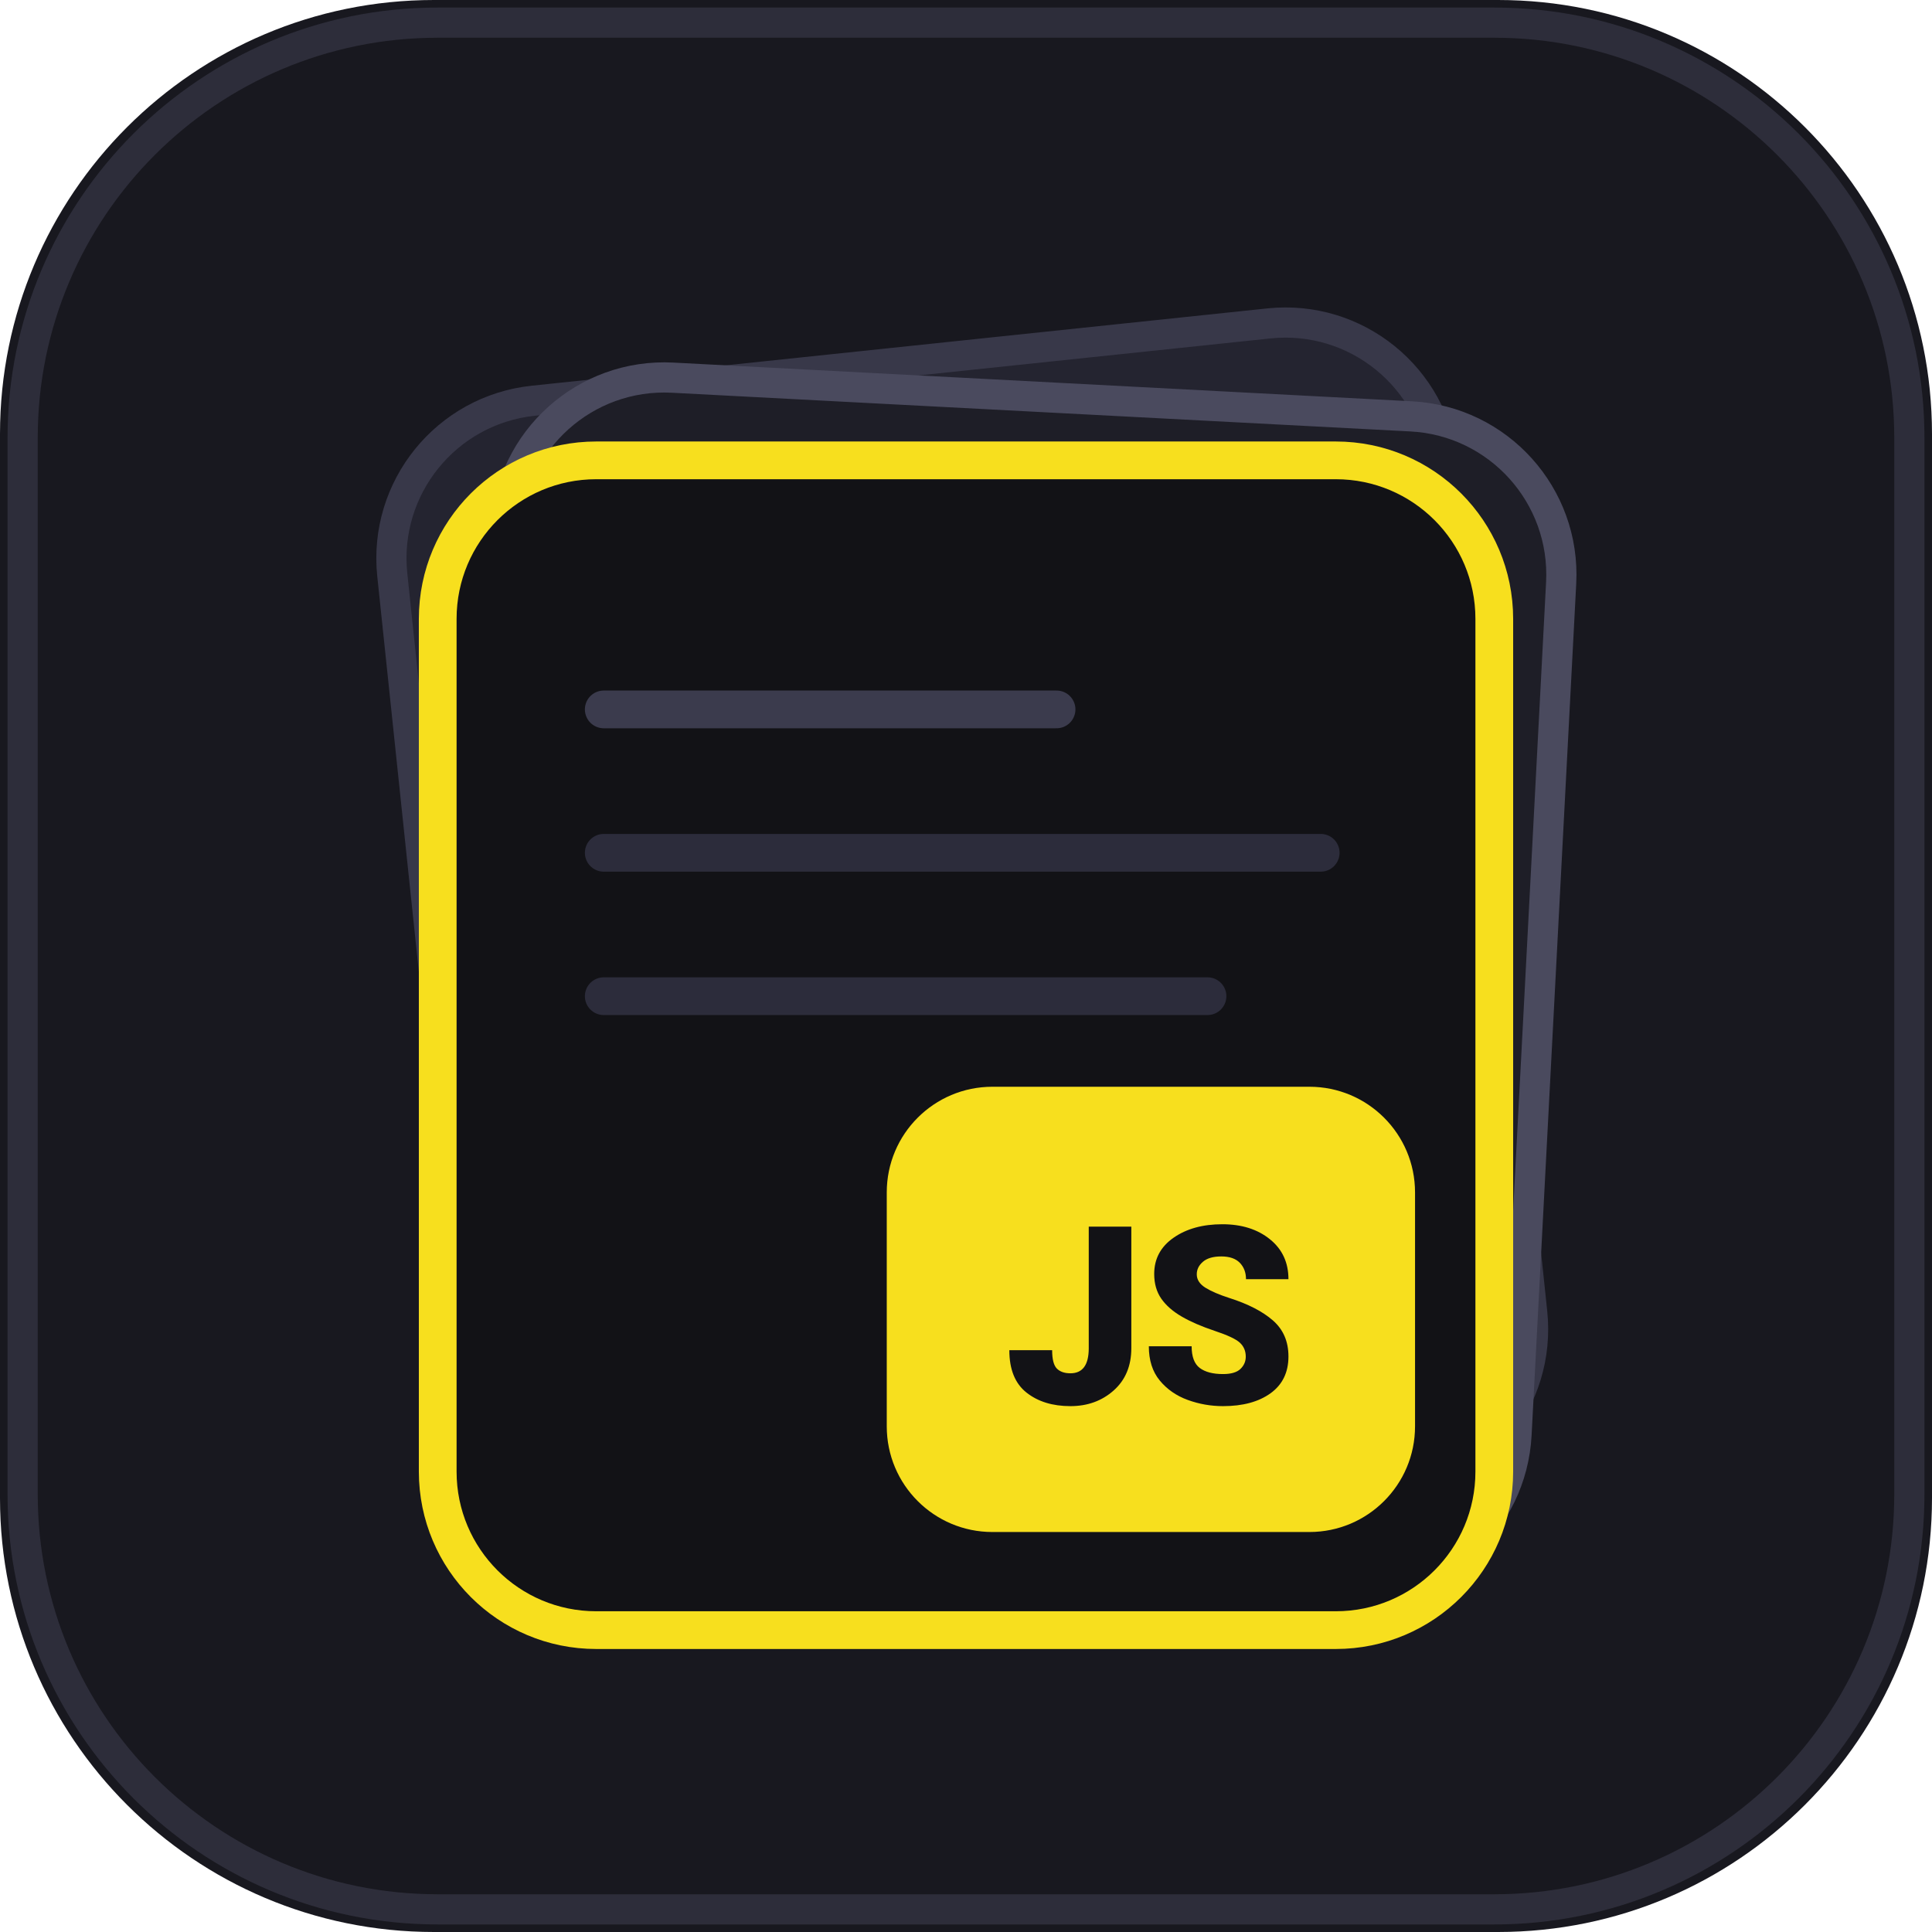
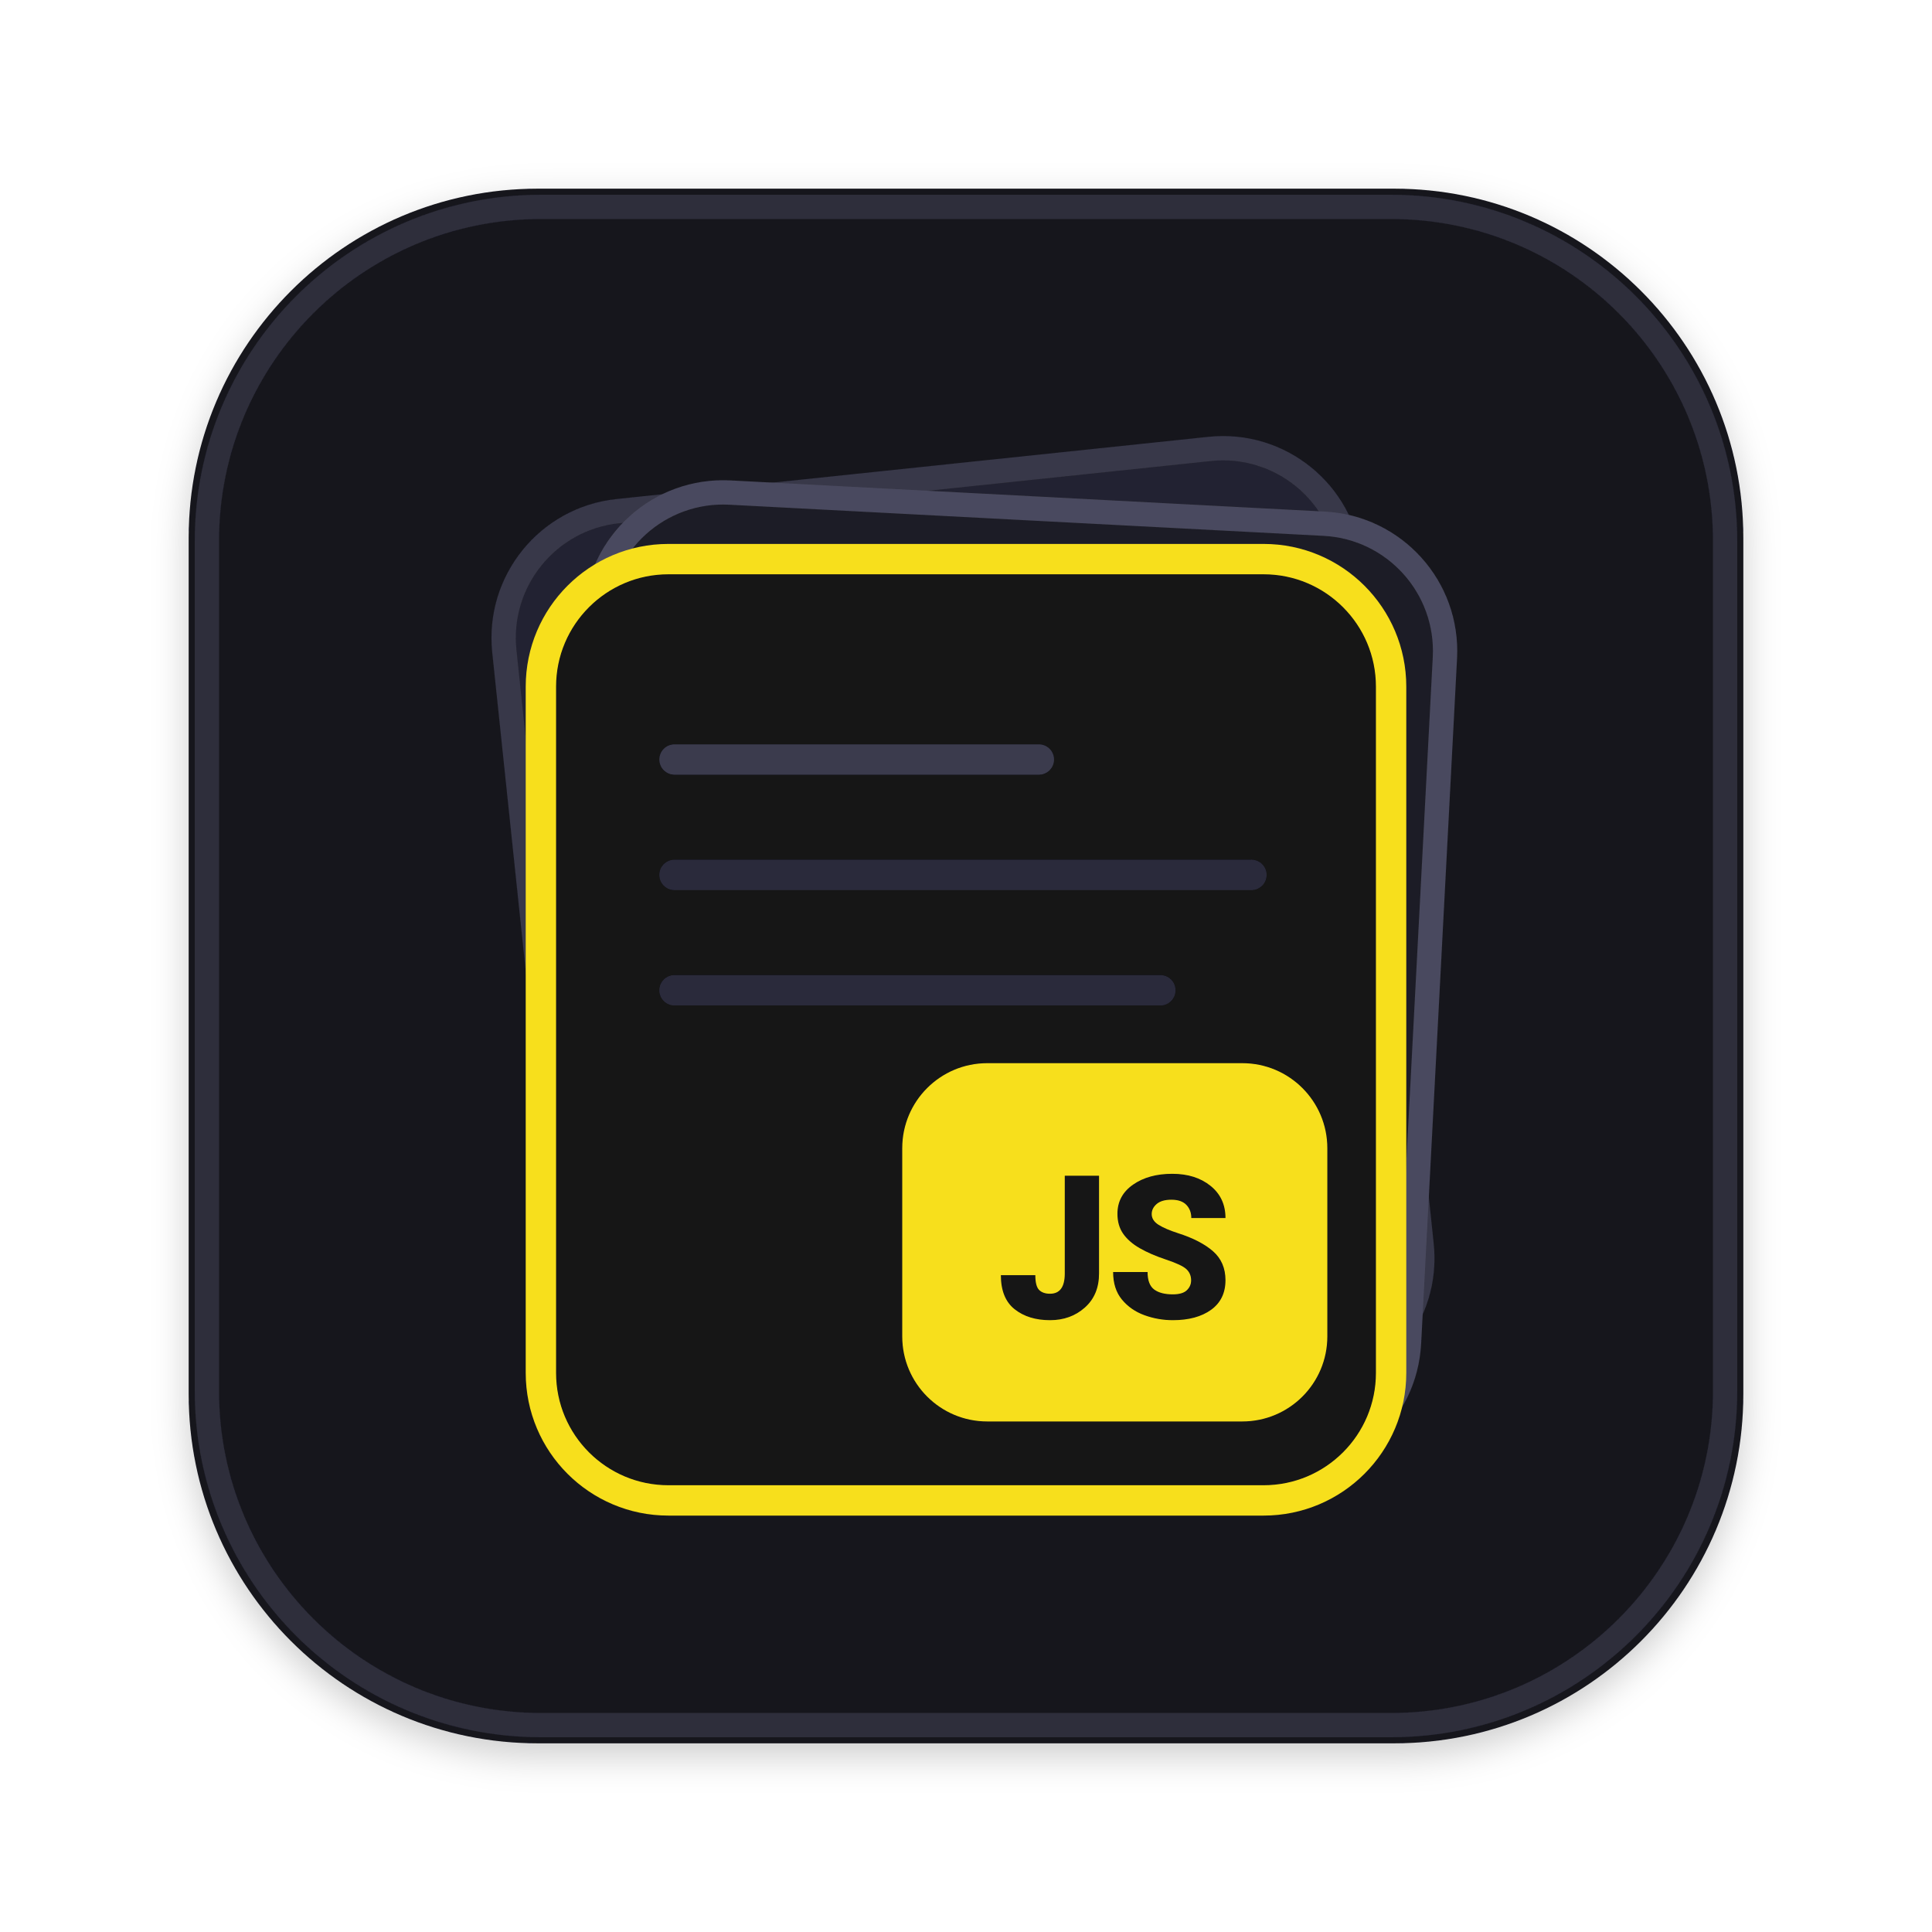
- <svg xmlns="http://www.w3.org/2000/svg" width="512" height="512" viewBox="0 0 512 512" fill="none">
-   <rect width="512" height="512" rx="115" fill="#18181f" />
-   <rect x="6" y="6" width="500" height="500" rx="110" stroke="#2d2d3a" stroke-width="8" />
-   <rect x="115" y="95" width="280" height="310" rx="42" fill="#242430" stroke="#383849" stroke-width="8" transform="rotate(-6 256 250)" />
-   <rect x="128" y="105" width="280" height="310" rx="42" fill="#1e1e27" stroke="#4a4a5e" stroke-width="8" transform="rotate(3 268 260)" />
-   <rect x="116" y="122" width="280" height="310" rx="42" fill="#121216" stroke="#F7DF1E" stroke-width="10" />
-   <line x1="160" y1="188" x2="280" y2="188" stroke="#3b3b4d" stroke-width="10" stroke-linecap="round" />
-   <line x1="160" y1="226" x2="350" y2="226" stroke="#2c2c3b" stroke-width="10" stroke-linecap="round" />
-   <line x1="160" y1="264" x2="320" y2="264" stroke="#2c2c3b" stroke-width="10" stroke-linecap="round" />
-   <rect x="235" y="288" width="140" height="118" rx="28" fill="#F7DF1E" />
-   <text x="305" y="372" font-family="-apple-system, BlinkMacSystemFont, 'SF Pro Display', 'Segoe UI', Roboto, sans-serif" font-weight="900" font-size="66" fill="#121216" text-anchor="middle" letter-spacing="-1">JS</text>
+ <svg xmlns="http://www.w3.org/2000/svg" width="1024" height="1024" viewBox="0 0 1024 1024" fill="none">
+   <defs>
+     <filter id="macDropShadow" x="-10%" y="-10%" width="130%" height="130%">
+       <feDropShadow dx="0" dy="16" stdDeviation="16" flood-color="#000000" flood-opacity="0.35" />
+       <feDropShadow dx="0" dy="4" stdDeviation="6" flood-color="#000000" flood-opacity="0.2" />
+     </filter>
+   </defs>
+   <g filter="url(#macDropShadow)" transform="translate(100, 100) scale(1.609375)">
+     <rect width="512" height="512" rx="115" fill="#18181f" />
+     <rect x="6" y="6" width="500" height="500" rx="110" stroke="#2d2d3a" stroke-width="8" />
+     <rect x="115" y="95" width="280" height="310" rx="42" fill="#242430" stroke="#383849" stroke-width="8" transform="rotate(-6 256 250)" />
+     <rect x="128" y="105" width="280" height="310" rx="42" fill="#1e1e27" stroke="#4a4a5e" stroke-width="8" transform="rotate(3 268 260)" />
+     <rect x="116" y="122" width="280" height="310" rx="42" fill="#121216" stroke="#F7DF1E" stroke-width="10" />
+     <line x1="160" y1="188" x2="280" y2="188" stroke="#3b3b4d" stroke-width="10" stroke-linecap="round" />
+     <line x1="160" y1="226" x2="350" y2="226" stroke="#2c2c3b" stroke-width="10" stroke-linecap="round" />
+     <line x1="160" y1="264" x2="320" y2="264" stroke="#2c2c3b" stroke-width="10" stroke-linecap="round" />
+     <rect x="235" y="288" width="140" height="118" rx="28" fill="#F7DF1E" />
+     <text x="305" y="372" font-family="-apple-system, BlinkMacSystemFont, 'SF Pro Display', 'Segoe UI', Roboto, sans-serif" font-weight="900" font-size="66" fill="#121216" text-anchor="middle" letter-spacing="-1">JS</text>
+   </g>
</svg>
